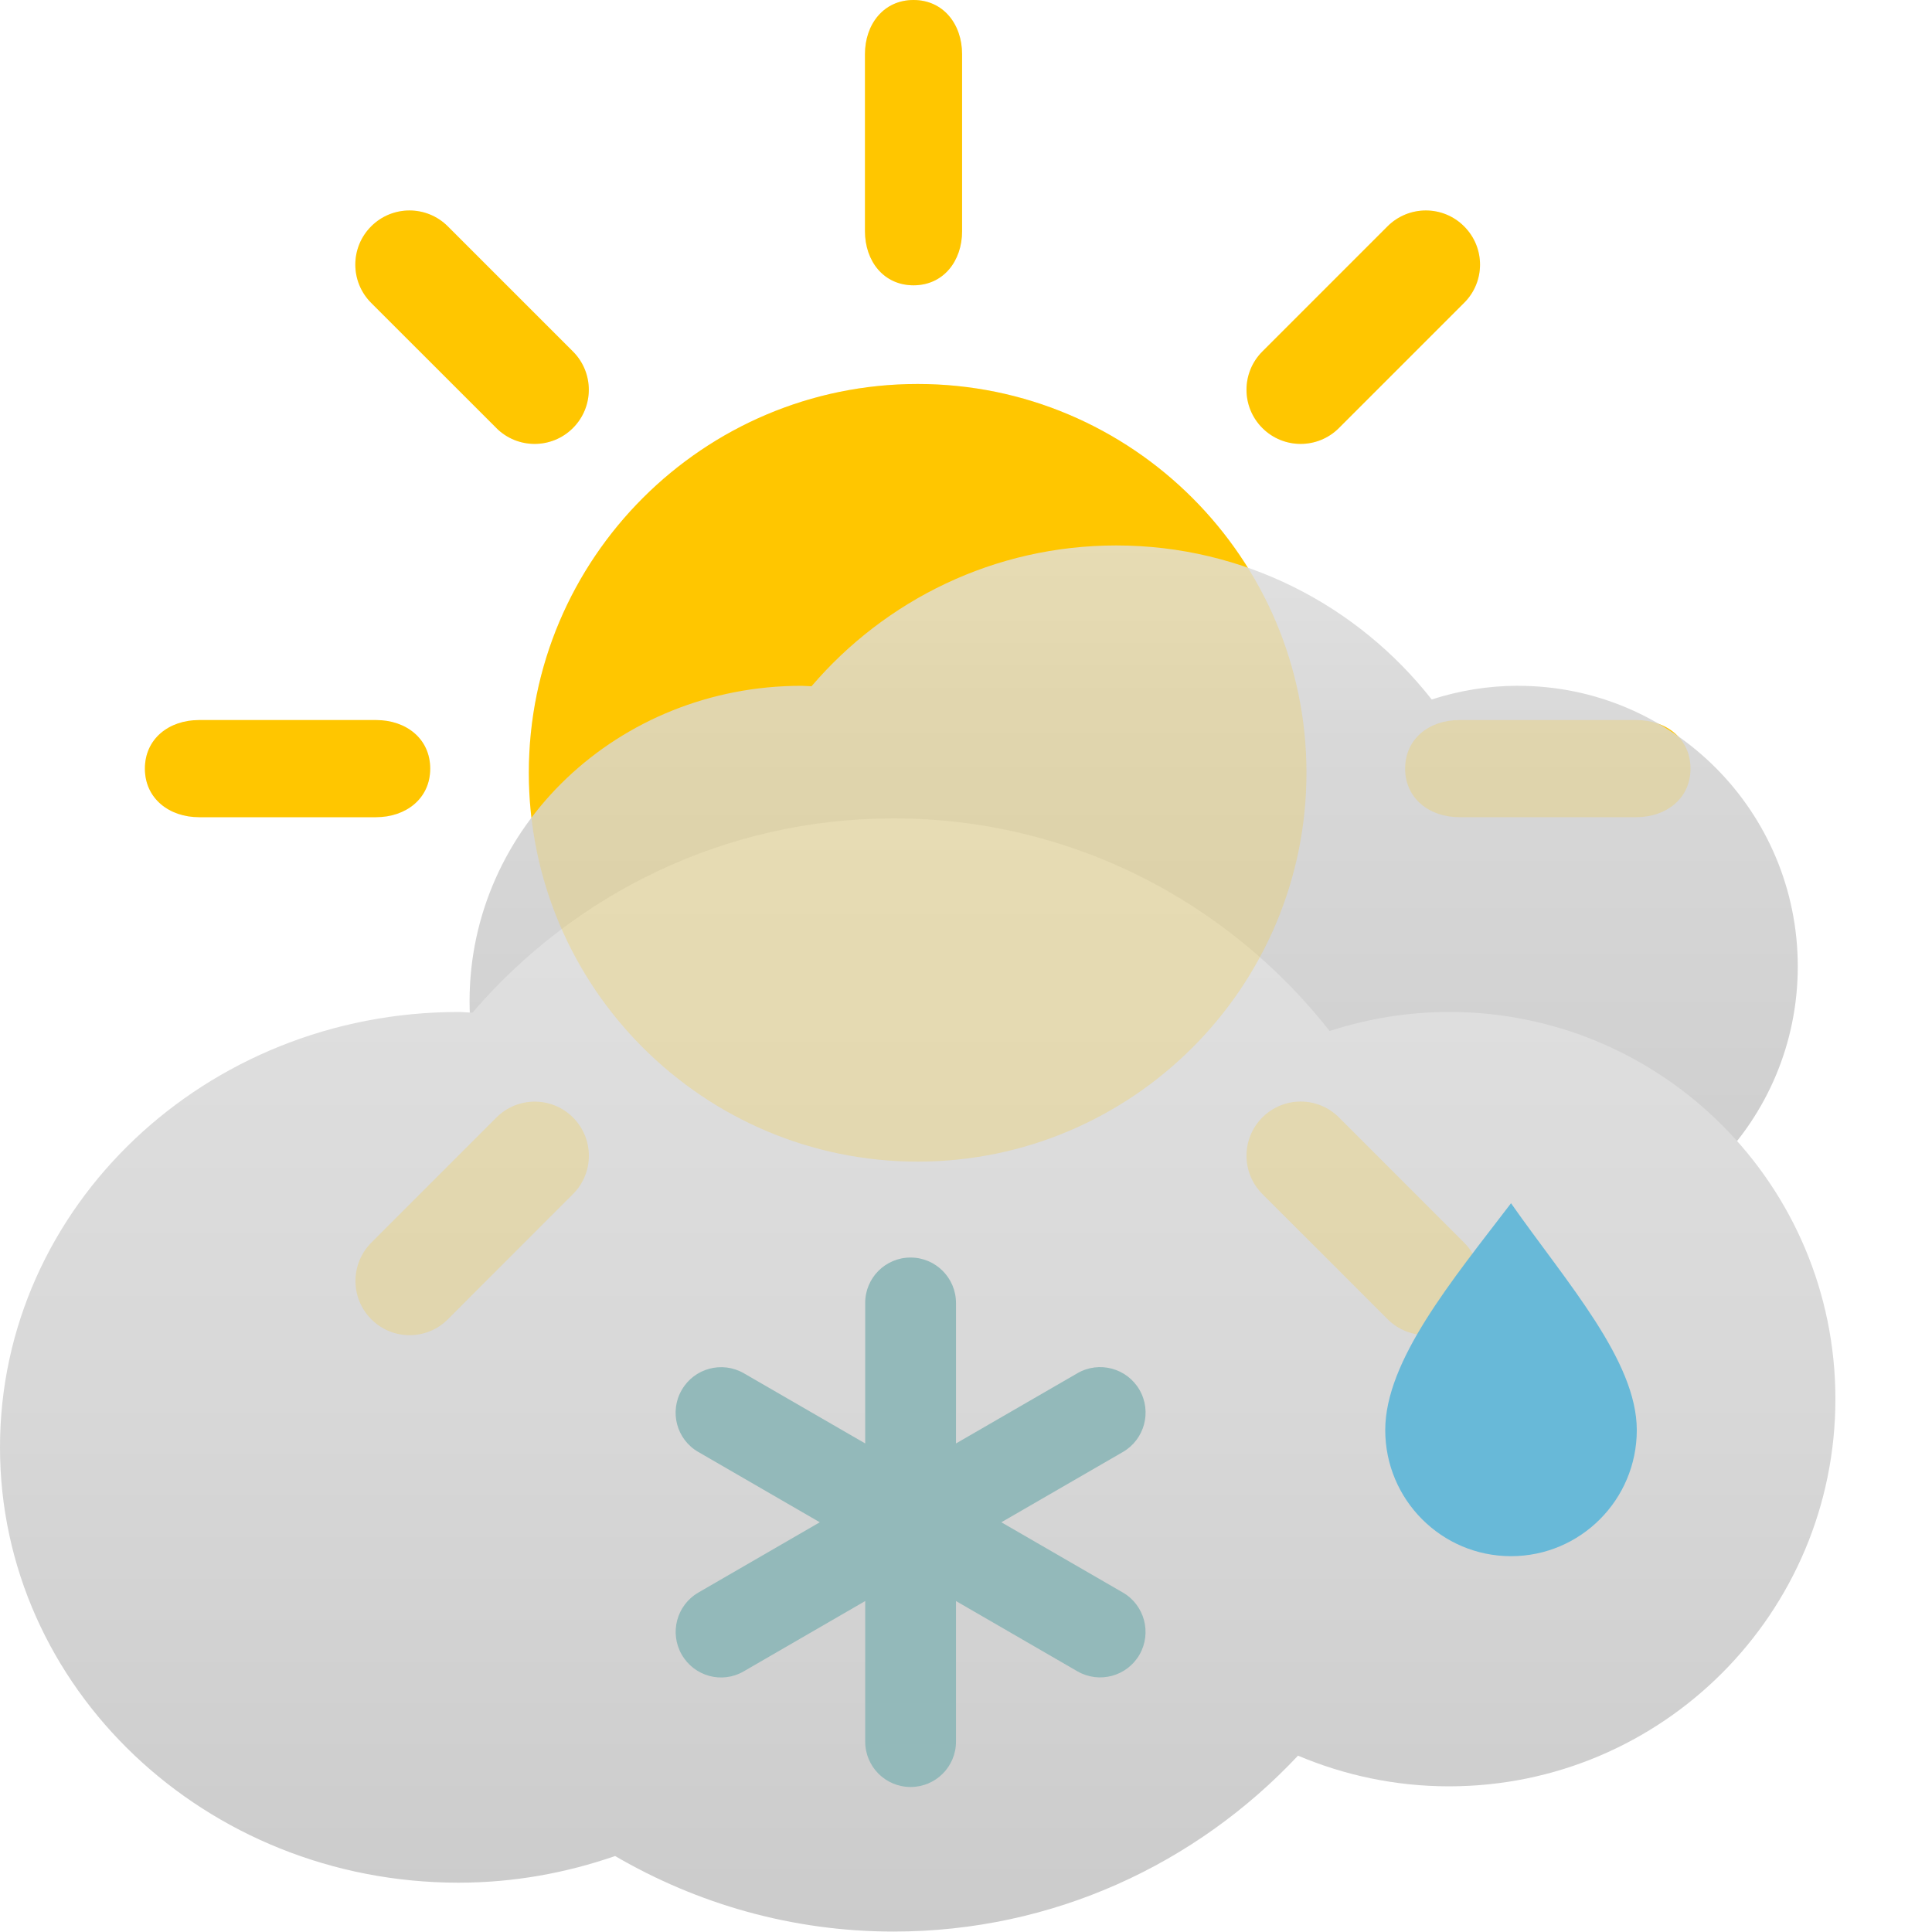
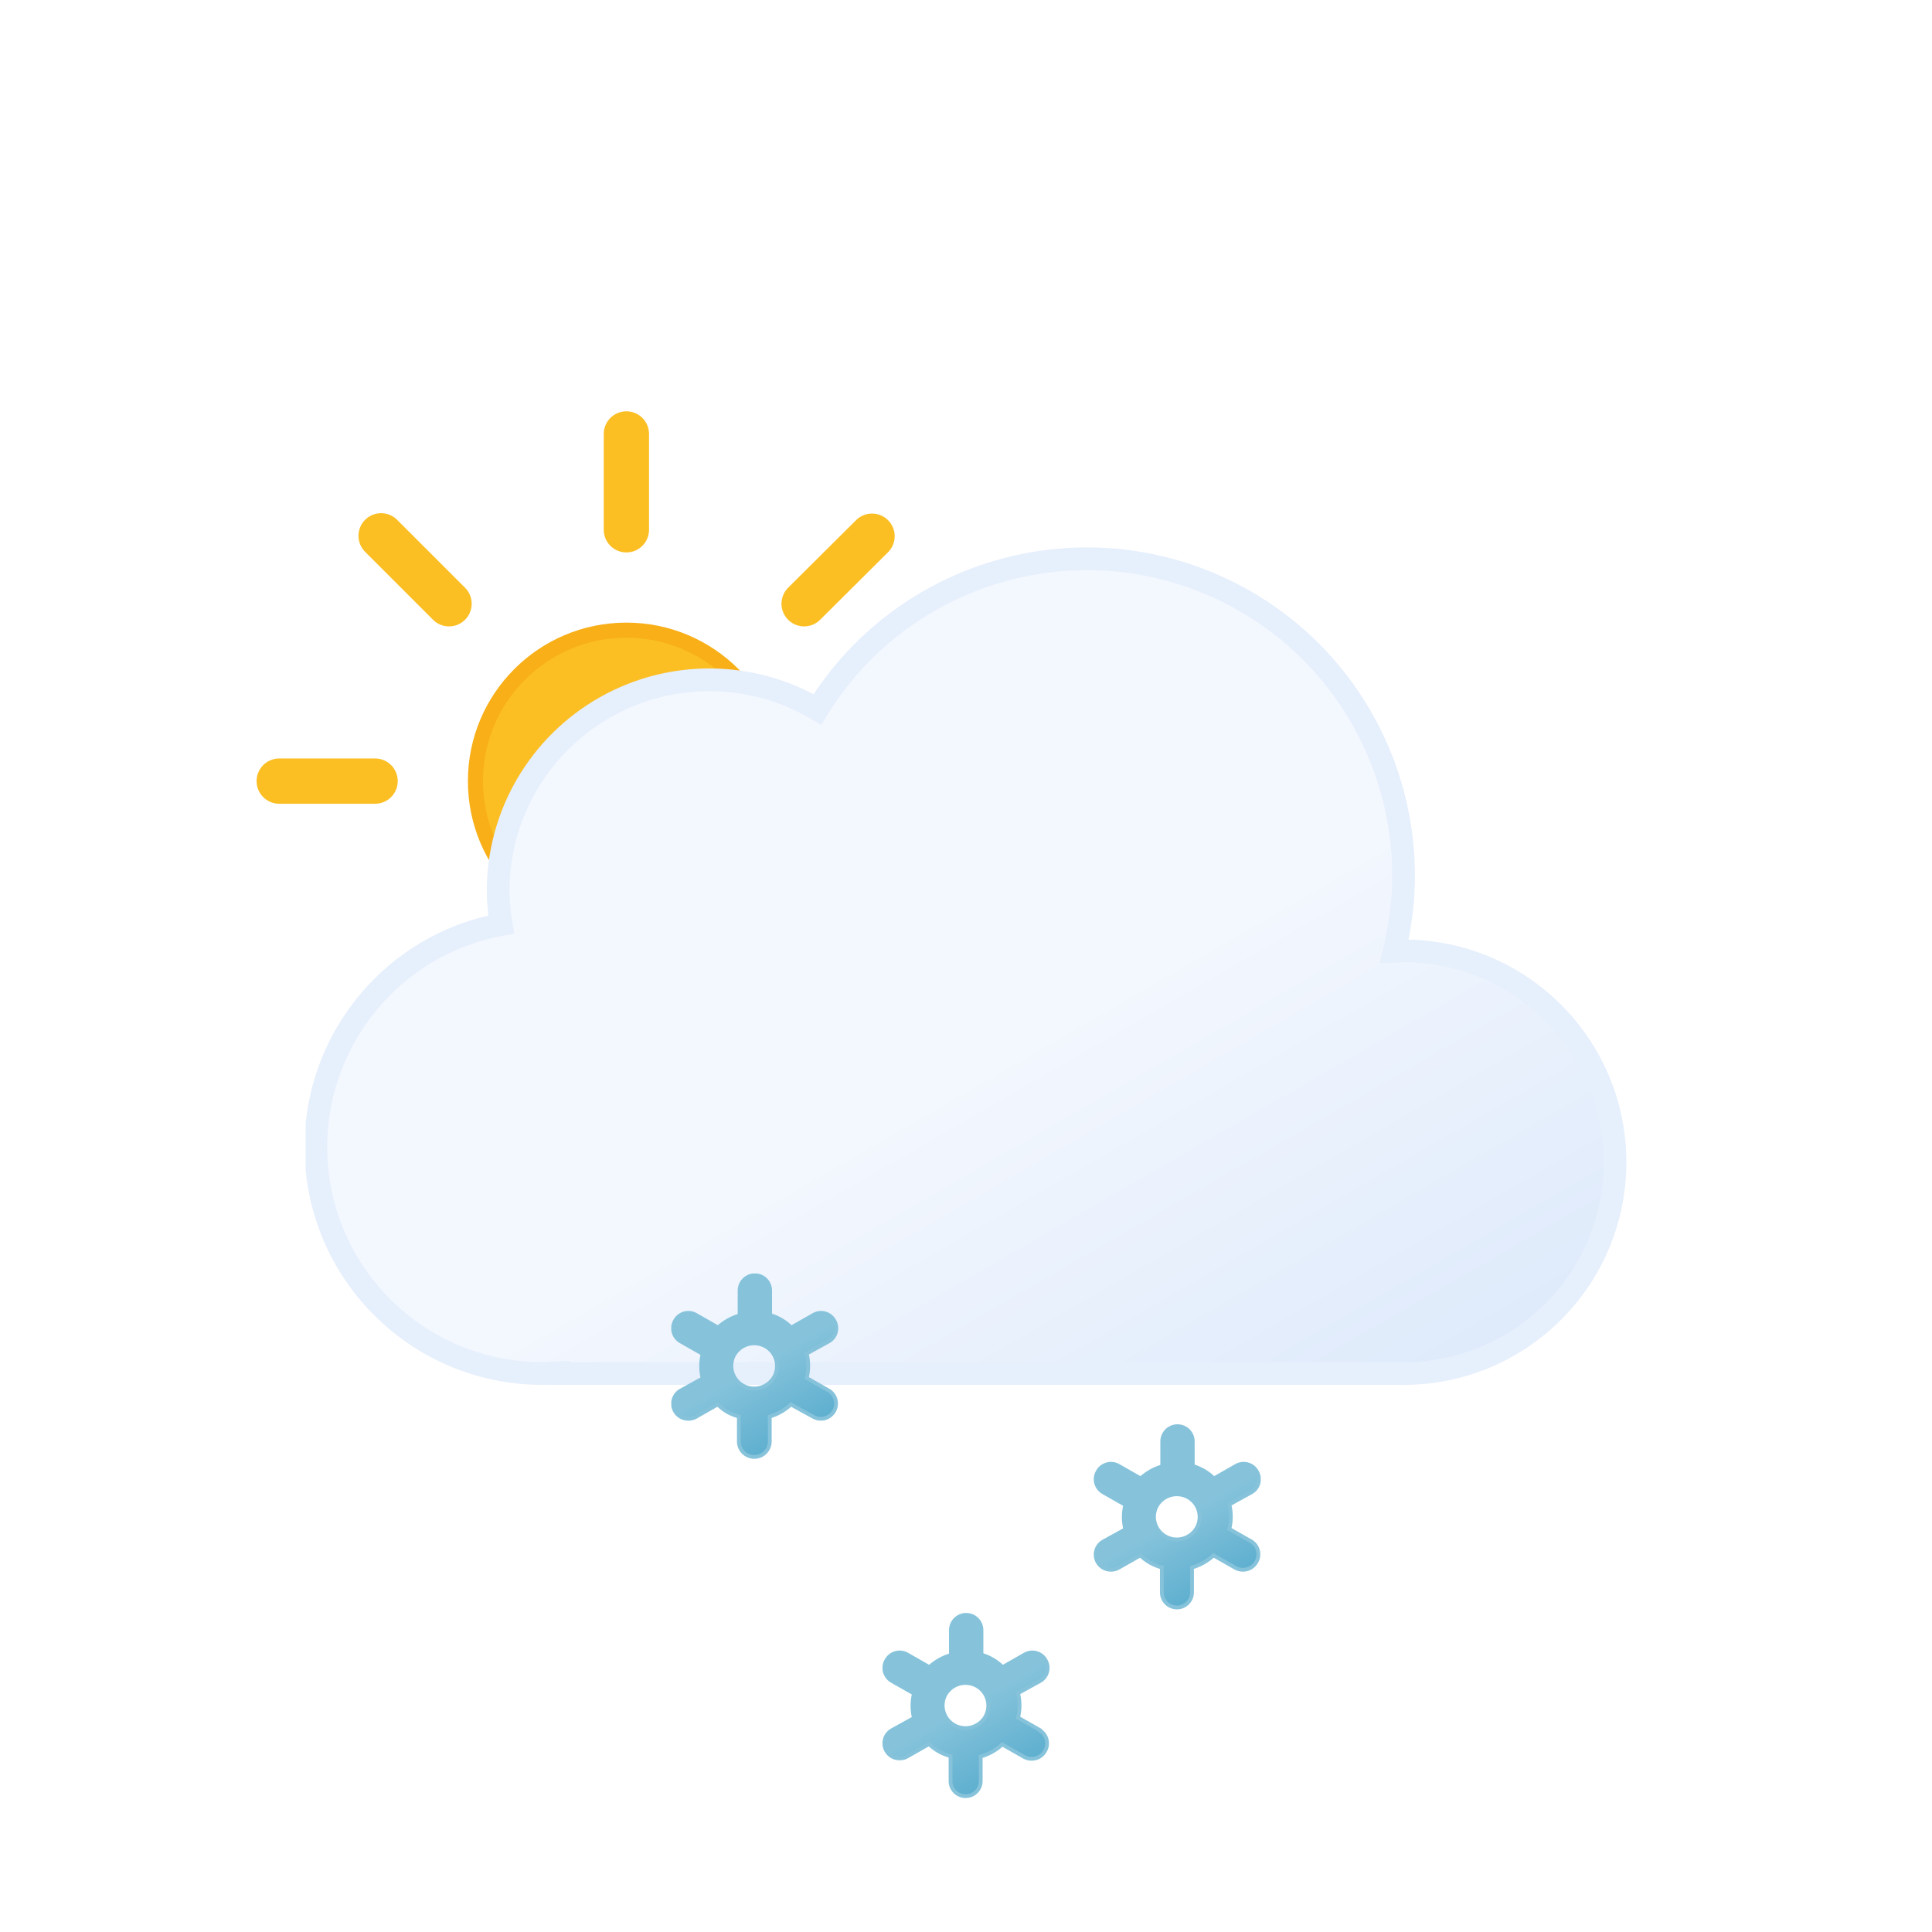
- <svg xmlns="http://www.w3.org/2000/svg" viewBox="0 0 40 40">
-   <linearGradient id="wolke-hell" gradientTransform="matrix(27.28 0 0 -16.564 43135.635 -528.0392)" gradientUnits="userSpaceOnUse" x1="-1580.358" x2="-1580.358" y1="-33.566" y2="-32.558">
-     <stop offset="0" stop-color="#cbcbcb" />
-     <stop offset=".75" stop-color="#d8d8d8" />
-     <stop offset="1" stop-color="#e1e1e1" />
-   </linearGradient>
-   <linearGradient id="wolke-hell-2" gradientUnits="userSpaceOnUse" x1="19" x2="19" y1="39.991" y2="16.944">
-     <stop offset="0" stop-color="#cbcbcb" />
-     <stop offset=".485" stop-color="#d8d8d8" />
-     <stop offset="1" stop-color="#e1e1e1" />
-   </linearGradient>
-   <path d="m27.721 8.862c-.438.438-1.147.438-1.585 0s-.438-1.147 0-1.585l2.591-2.591c.439-.438 1.149-.438 1.585 0 .44.438.441 1.147 0 1.585zm-8.722 15.188c-4.438 0-8.05-3.613-8.05-8.05 0-4.439 3.612-8.05 8.05-8.05 4.439 0 8.05 3.612 8.05 8.05 0 4.437-3.611 8.05-8.05 8.05zm-8.722-15.188-2.592-2.591c-.438-.438-.438-1.147 0-1.585.438-.438 1.148-.438 1.586 0l2.591 2.591c.438.438.438 1.147 0 1.585-.438.438-1.148.438-1.586 0zm.001 14.275c.438-.439 1.149-.438 1.586 0s.438 1.147 0 1.584l-2.591 2.593c-.438.439-1.148.439-1.585 0-.438-.438-.438-1.147 0-1.587zm17.443-.002 2.591 2.592c.441.438.441 1.146 0 1.584-.436.439-1.145.439-1.585 0l-2.591-2.59c-.438-.438-.438-1.148 0-1.586.44-.438 1.147-.438 1.585 0zm-7.802-18.349c0 .619-.387 1.121-1.006 1.121-.619-.001-1.005-.502-1.005-1.121v-3.664c0-.62.387-1.122 1.005-1.122s1.006.502 1.006 1.122zm-12.133 12.133h-3.665c-.619 0-1.121-.388-1.121-1.005 0-.622.502-1.006 1.121-1.006h3.665c.62 0 1.121.384 1.121 1.006 0 .618-.501 1.005-1.121 1.005zm22.428-2.011h3.663c.621 0 1.123.384 1.123 1.006 0 .618-.502 1.005-1.123 1.005h-3.663c-.62 0-1.122-.388-1.122-1.005 0-.622.501-1.006 1.122-1.006z" fill="#ffc600" />
-   <path d="m31.43 14.198c-.626 0-1.224.102-1.788.284-1.523-1.939-3.881-3.189-6.532-3.189-2.524 0-4.785 1.133-6.309 2.916-.071-.002-.138-.01-.209-.01-3.795 0-6.87 2.922-6.87 6.529 0 3.607 3.075 6.531 6.87 6.531.825 0 1.614-.146 2.347-.398 1.227.717 2.648 1.133 4.171 1.133 2.391 0 4.541-1.02 6.061-2.64.693.298 1.457.462 2.261.462 3.201 0 5.789-2.6 5.789-5.808-.002-3.211-2.592-5.809-5.791-5.809z" fill="url(#wolke-hell)" />
-   <path d="m30 20.952c-.863 0-1.691.141-2.471.394-2.106-2.678-5.363-4.402-9.029-4.402-3.489 0-6.609 1.564-8.718 4.022-.097-.002-.191-.014-.288-.014-5.244 0-9.494 4.036-9.494 9.013 0 4.979 4.25 9.014 9.494 9.014 1.14 0 2.228-.201 3.241-.552 1.697.989 3.662 1.564 5.765 1.564 3.307 0 6.275-1.405 8.374-3.642.96.406 2.017.635 3.126.635 4.419 0 8-3.59 8-8.019 0-4.426-3.581-8.014-8-8.014z" fill="url(#wolke-hell-2)" />
-   <path d="m27.721 8.862c-.438.438-1.147.438-1.585 0s-.438-1.147 0-1.585l2.591-2.591c.439-.438 1.149-.438 1.585 0 .44.438.441 1.147 0 1.585zm-8.722 15.188c-4.438 0-8.05-3.613-8.05-8.05 0-4.439 3.612-8.05 8.05-8.05 4.439 0 8.05 3.612 8.05 8.05 0 4.437-3.611 8.05-8.05 8.05zm-8.722-15.188-2.592-2.591c-.438-.438-.438-1.147 0-1.585.438-.438 1.148-.438 1.586 0l2.591 2.591c.438.438.438 1.147 0 1.585-.438.438-1.148.438-1.586 0zm.001 14.275c.438-.439 1.149-.438 1.586 0s.438 1.147 0 1.584l-2.591 2.593c-.438.439-1.148.439-1.585 0-.438-.438-.438-1.147 0-1.587zm17.443-.002 2.591 2.592c.441.438.441 1.146 0 1.584-.436.439-1.145.439-1.585 0l-2.591-2.59c-.438-.438-.438-1.148 0-1.586.44-.438 1.147-.438 1.585 0zm-7.802-18.349c0 .619-.387 1.121-1.006 1.121-.619-.001-1.005-.502-1.005-1.121v-3.664c0-.62.387-1.122 1.005-1.122s1.006.502 1.006 1.122zm-12.133 12.133h-3.665c-.619 0-1.121-.388-1.121-1.005 0-.622.502-1.006 1.121-1.006h3.665c.62 0 1.121.384 1.121 1.006 0 .618-.501 1.005-1.121 1.005zm22.428-2.011h3.663c.621 0 1.123.384 1.123 1.006 0 .618-.502 1.005-1.123 1.005h-3.663c-.62 0-1.122-.388-1.122-1.005 0-.622.501-1.006 1.122-1.006z" fill="#ffc600" opacity=".2" />
-   <path d="m23.248 30.062-2.516 1.455 2.516 1.455c.449.26.602.836.344 1.286-.26.45-.834.604-1.285.345l-2.514-1.455v2.91c0 .521-.422.94-.94.94-.52 0-.94-.421-.94-.94v-2.91l-2.514 1.455c-.45.263-1.025.105-1.284-.345-.259-.45-.106-1.026.344-1.286l2.514-1.455-2.514-1.455c-.452-.258-.605-.836-.344-1.285.259-.45.834-.604 1.284-.346l2.514 1.454v-2.907c-.002-.521.42-.943.94-.942.518 0 .94.421.94.942v2.907l2.514-1.454c.451-.261 1.025-.104 1.285.344.26.451.105 1.027-.344 1.287z" fill="#93b9ba" />
-   <path d="m31.284 32.219c-1.438 0-2.604-1.169-2.604-2.611 0-1.439 1.385-3.1 2.604-4.696 1.155 1.647 2.604 3.257 2.604 4.696 0 1.442-1.166 2.611-2.604 2.611z" fill="#68b9d8" />
+ <svg xmlns="http://www.w3.org/2000/svg" xmlns:xlink="http://www.w3.org/1999/xlink" viewBox="0 0 512 512">
+   <defs>
+     <linearGradient id="a" x1="99.5" x2="232.6" y1="30.7" y2="261.4" gradientUnits="userSpaceOnUse">
+       <stop offset="0" stop-color="#f3f7fe" />
+       <stop offset=".5" stop-color="#f3f7fe" />
+       <stop offset="1" stop-color="#deeafb" />
+     </linearGradient>
+     <linearGradient id="b" x1="11.4" x2="32.8" y1="5.9" y2="43.1" gradientUnits="userSpaceOnUse">
+       <stop offset="0" stop-color="#86c3db" />
+       <stop offset=".5" stop-color="#86c3db" />
+       <stop offset="1" stop-color="#5eafcf" />
+     </linearGradient>
+     <linearGradient xlink:href="#b" id="c" x1="67.4" x2="88.8" y1="95.9" y2="133.1" />
+     <linearGradient xlink:href="#b" id="d" x1="123.4" x2="144.8" y1="45.9" y2="83.1" />
+     <linearGradient id="e" x1="78" x2="118" y1="63.4" y2="132.7" gradientUnits="userSpaceOnUse">
+       <stop offset="0" stop-color="#fbbf24" />
+       <stop offset=".5" stop-color="#fbbf24" />
+       <stop offset="1" stop-color="#f59e0b" />
+     </linearGradient>
+     <symbol id="g" viewBox="0 0 196 196">
+       <circle cx="98" cy="98" r="40" fill="url(#e)" stroke="#f8af18" stroke-miterlimit="10" stroke-width="4" />
+       <path fill="none" stroke="#fbbf24" stroke-linecap="round" stroke-miterlimit="10" stroke-width="12" d="M98 31.4V6m0 184v-25.4M145.1 51l18-17.9M33 163l18-17.9M51 51 33 33m130.1 130.1-18-18M6 98h25.4M190 98h-25.4" />
+     </symbol>
+     <symbol id="h" viewBox="0 0 350 222">
+       <path fill="url(#a)" stroke="#e6effc" stroke-miterlimit="10" stroke-width="6" d="m291 107-2.5.1A83.9 83.9 0 00135.6 43 56 56 0 0051 91a56.6 56.6 0 00.8 9A60 60 0 0063 219l4-.2v.2h224a56 56 0 000-112Z" />
+     </symbol>
+     <symbol id="f" viewBox="0 0 363 258">
+       <use xlink:href="#g" width="196" height="196" />
+       <use xlink:href="#h" width="350" height="222" transform="translate(13 36)" />
+     </symbol>
+     <symbol id="i" viewBox="0 0 156.2 139">
+       <path fill="url(#b)" stroke="#86c3db" stroke-miterlimit="10" d="m41.7 31-5.8-3.3a13.7 13.7 0 000-6.5l5.8-3.2a4 4 0 001.5-5.5 4 4 0 00-5.6-1.5l-5.8 3.3a13.6 13.6 0 00-2.6-2 13.8 13.8 0 00-3-1.3V4.5a4 4 0 00-8.1 0v6.6a14.3 14.3 0 00-5.7 3.2L6.6 11A4 4 0 001 12.5 4 4 0 002.5 18l5.8 3.3a13.7 13.7 0 000 6.5L2.5 31A4 4 0 001 36.5a4 4 0 003.5 2 4 4 0 002-.5l5.8-3.3a13.6 13.6 0 002.6 2 13.8 13.8 0 003 1.2v6.6a4 4 0 008.2 0v-6.6a14.2 14.2 0 005.6-3.2l6 3.3a4 4 0 002 .5 4 4 0 003.4-2 4 4 0 00-1.4-5.5ZM19 29.7a6 6 0 01-2.3-8.2 6.1 6.1 0 015.3-3 6.2 6.2 0 013 .8 6 6 0 012.2 8.2 6.1 6.1 0 01-8.2 2.2Z" />
+       <path fill="url(#c)" stroke="#86c3db" stroke-miterlimit="10" d="m97.7 121-5.8-3.3a13.7 13.7 0 000-6.5l5.8-3.2a4 4 0 001.5-5.5 4 4 0 00-5.6-1.5l-5.8 3.3a13.6 13.6 0 00-2.6-2 13.8 13.8 0 00-3-1.3v-6.5a4 4 0 00-8.1 0v6.6a14.3 14.3 0 00-5.7 3.2l-5.8-3.3a4 4 0 00-5.6 1.5 4 4 0 001.5 5.5l5.8 3.3a13.7 13.7 0 000 6.5l-5.8 3.2a4 4 0 00-1.5 5.5 4 4 0 003.5 2 4 4 0 002-.5l5.8-3.3a13.6 13.6 0 002.7 2 13.8 13.8 0 003 1.2v6.6a4 4 0 008 0V128a14.2 14.2 0 005.7-3.2l5.8 3.3a4 4 0 002 .5 4 4 0 003.5-2 4 4 0 00-1.3-5.5ZM75 119.7a6 6 0 01-2.3-8.2 6.1 6.1 0 015.3-3 6.2 6.2 0 013 .8 6 6 0 012.2 8.2 6.1 6.1 0 01-8.2 2.2Z" />
+       <path fill="url(#d)" stroke="#86c3db" stroke-miterlimit="10" d="m153.7 71-5.8-3.3a13.7 13.7 0 000-6.5l5.8-3.2a4 4 0 001.5-5.5 4 4 0 00-5.6-1.5l-5.8 3.3a13.6 13.6 0 00-2.6-2 13.8 13.8 0 00-3-1.3v-6.5a4 4 0 00-8.1 0v6.6a14.3 14.3 0 00-5.7 3.2l-5.8-3.3a4 4 0 00-5.6 1.5 4 4 0 001.5 5.5l5.8 3.3a13.7 13.7 0 000 6.5l-5.8 3.2a4 4 0 00-1.5 5.5 4 4 0 003.5 2 4 4 0 002-.5l5.8-3.3a13.6 13.6 0 002.7 2 13.8 13.8 0 003 1.2v6.6a4 4 0 008 0v-6.6a14.2 14.2 0 005.7-3.2l5.8 3.3a4 4 0 002 .5 4 4 0 003.5-2 4 4 0 00-1.3-5.5ZM131 69.7a6 6 0 01-2.3-8.2 6.1 6.1 0 015.3-3 6.2 6.2 0 013 .8 6 6 0 012.2 8.2 6.1 6.1 0 01-8.2 2.2Z" />
+     </symbol>
+   </defs>
+   <use xlink:href="#f" width="363" height="258" transform="translate(68 109)" />
+   <use xlink:href="#i" width="156.2" height="139" transform="translate(177.9 337.5)" />
</svg>
